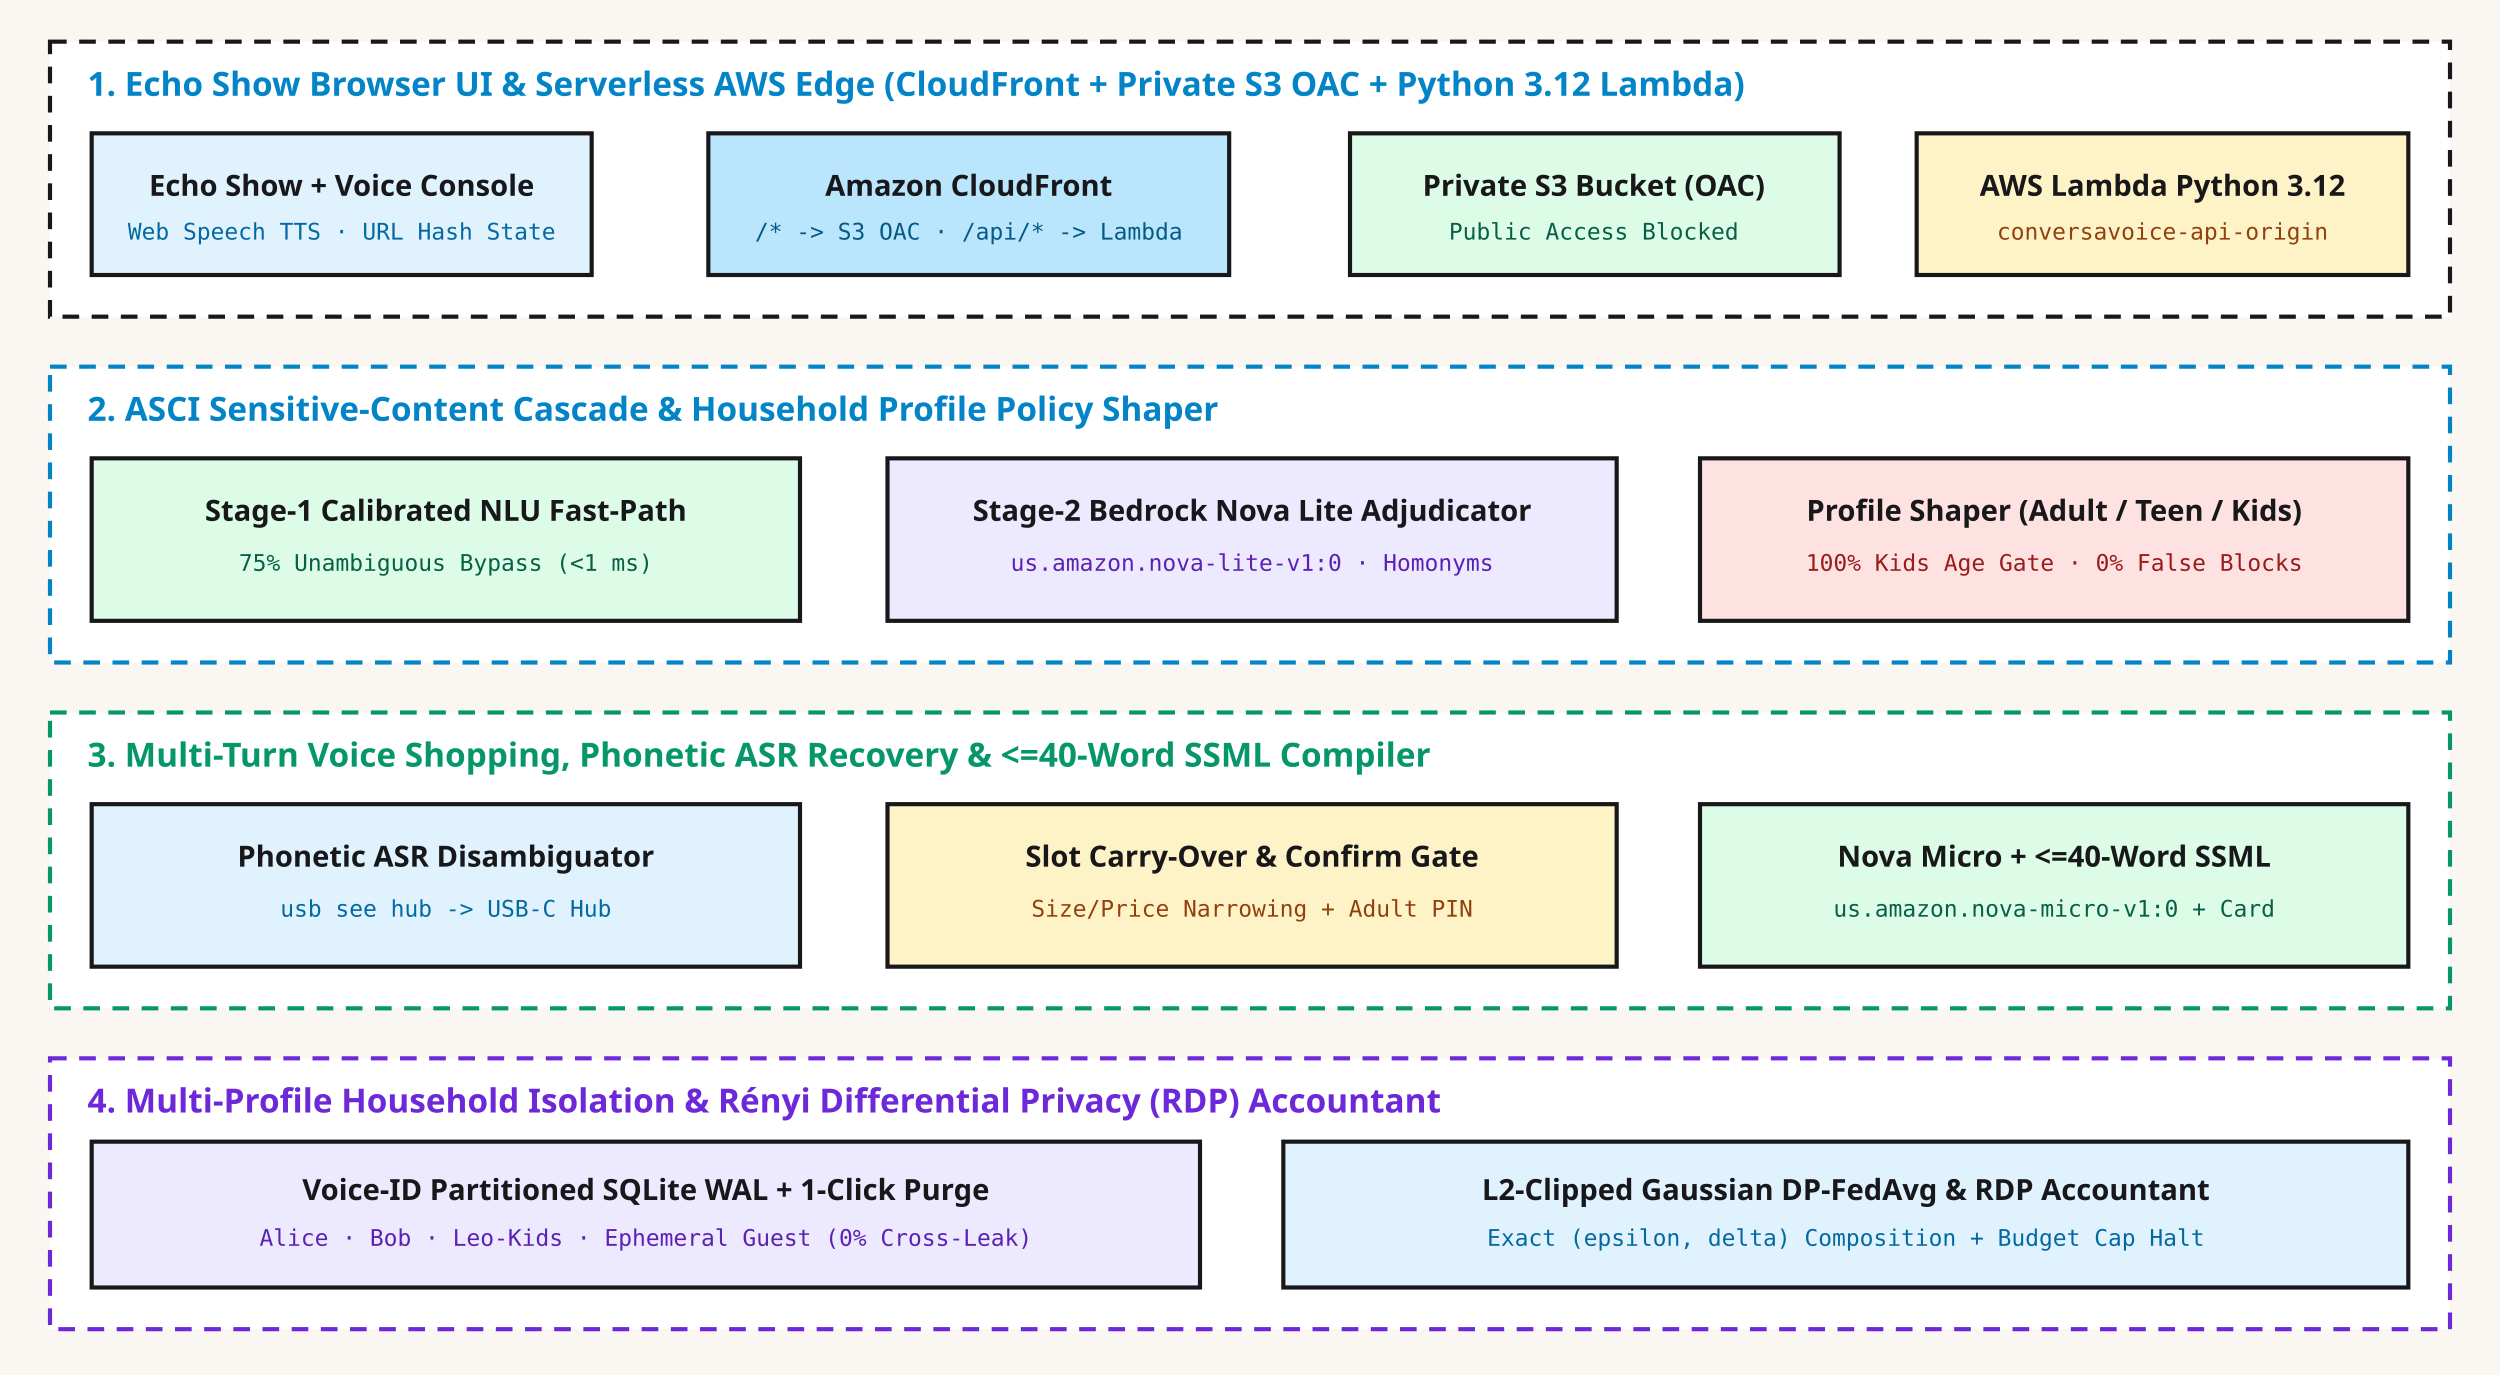
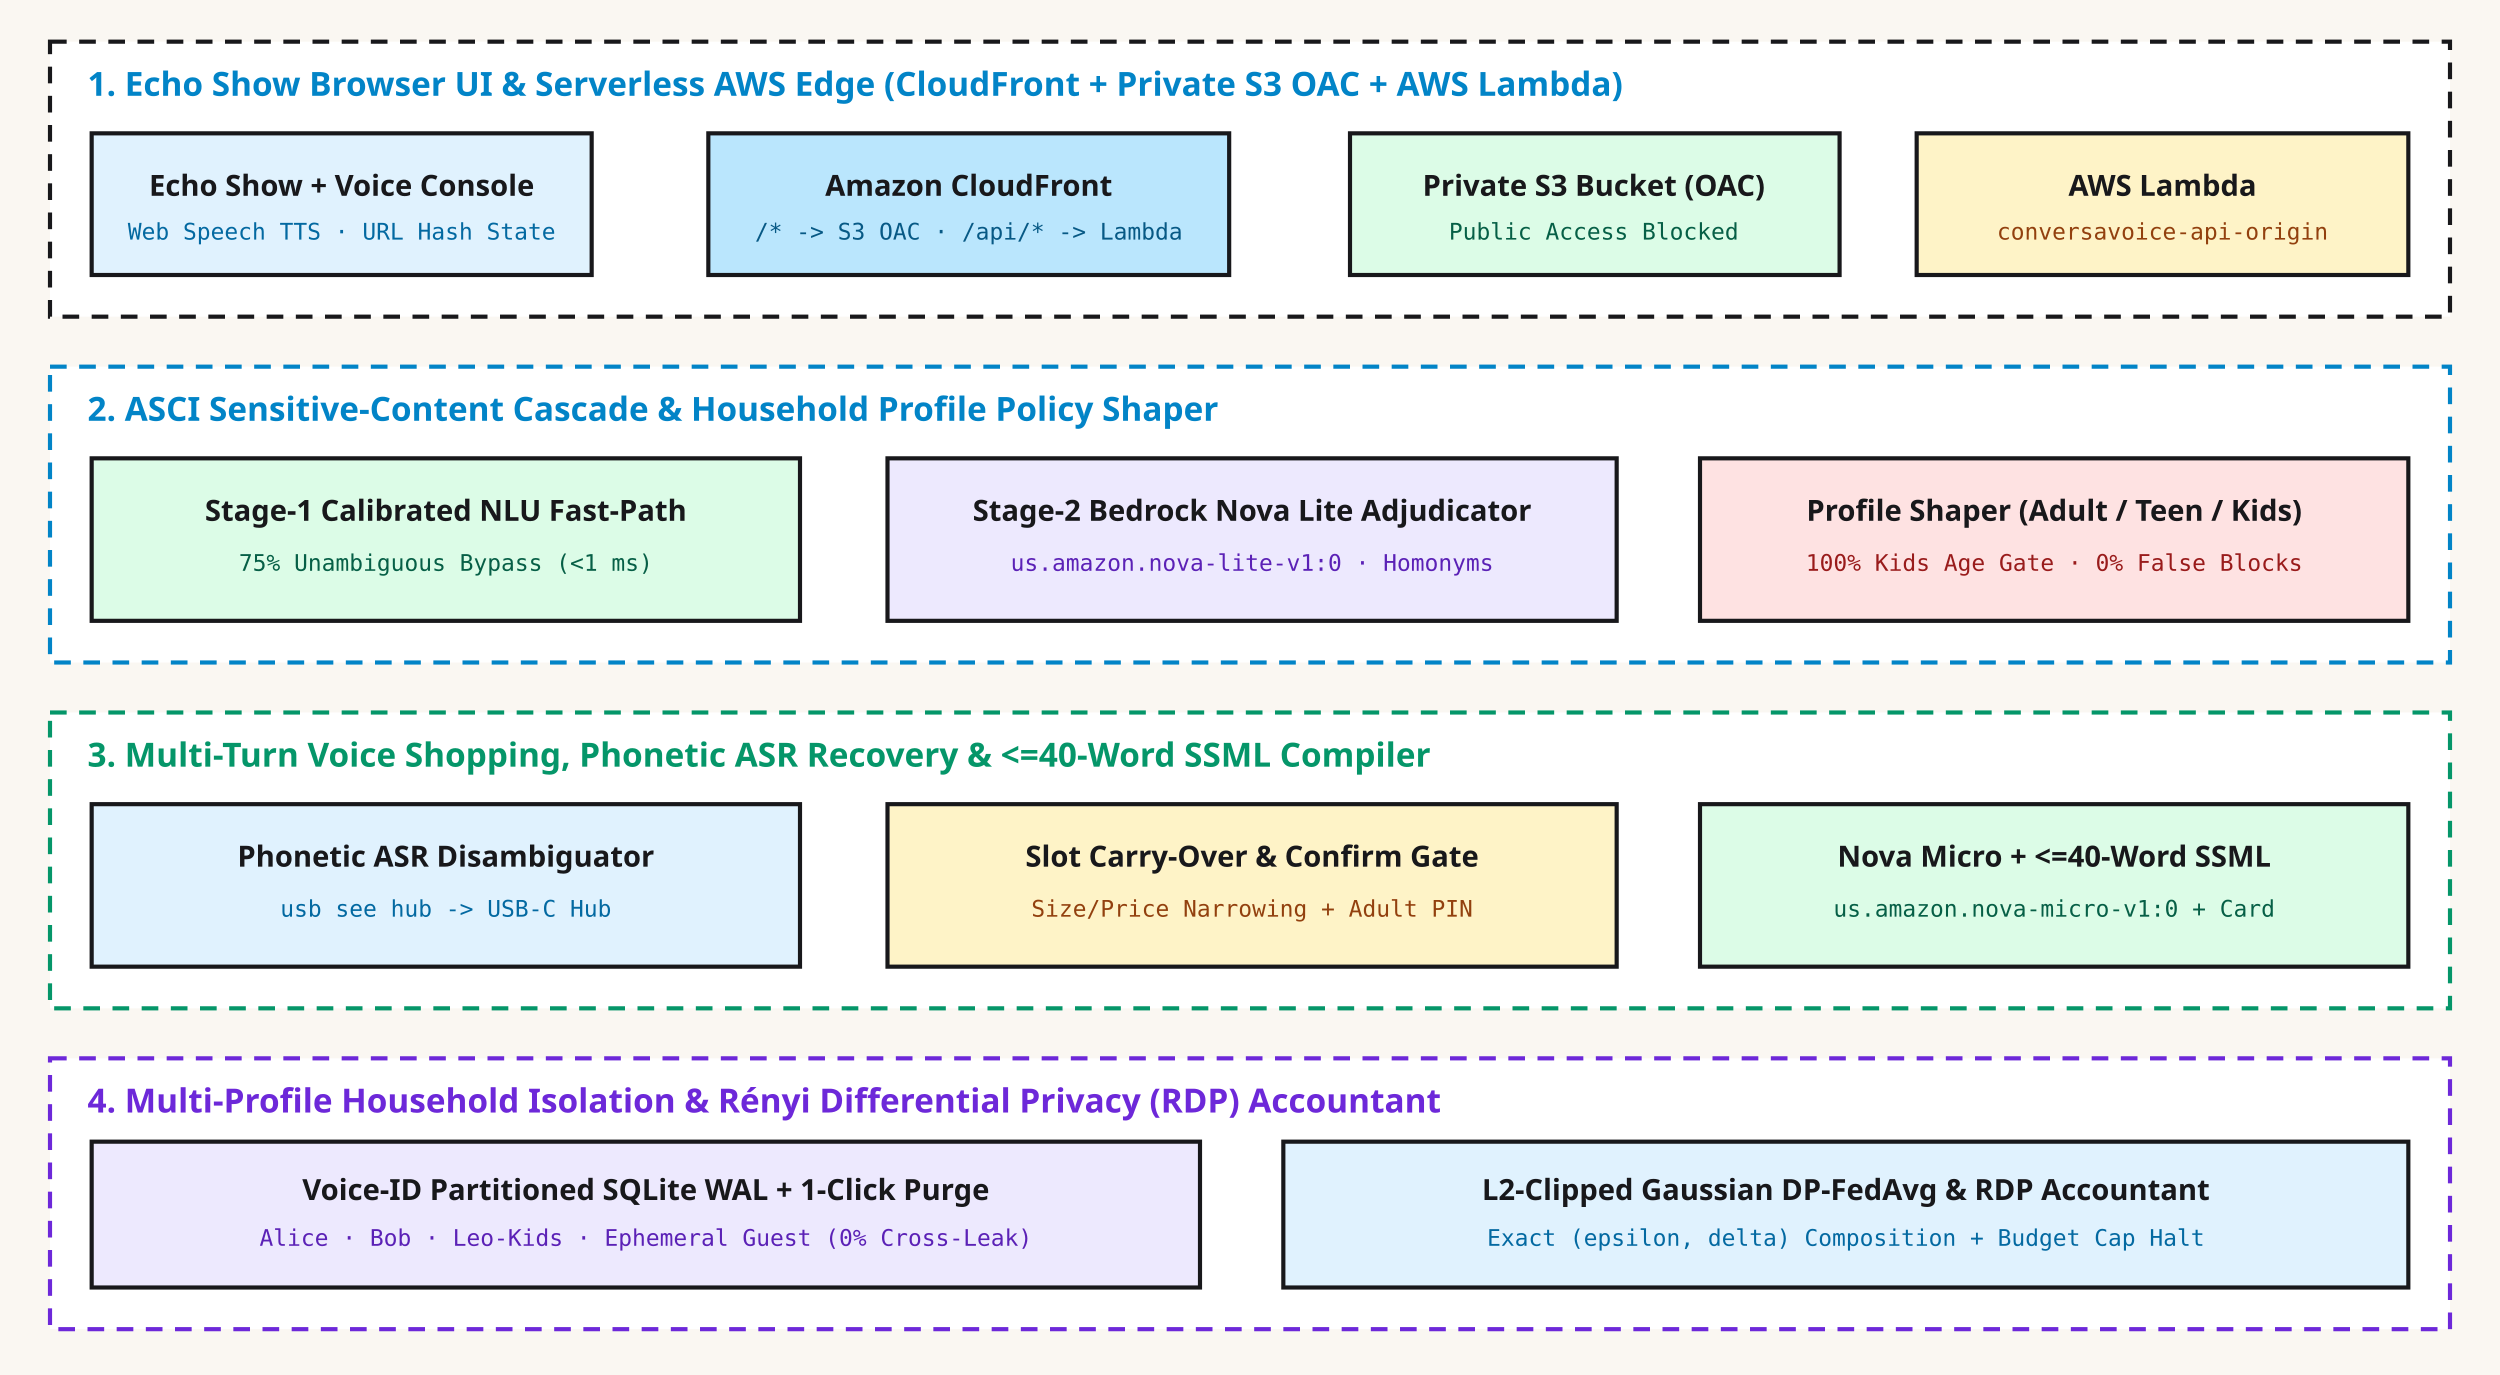
<svg xmlns="http://www.w3.org/2000/svg" viewBox="0 0 1200 660" role="img" aria-label="ConversaVoice System Architecture">
  <rect width="1200" height="660" fill="#FAF7F2" />
  <rect x="24" y="20" width="1152" height="132" fill="#FFFFFF" stroke="#18181B" stroke-width="2" stroke-dasharray="8 6" />
-   <text x="42" y="46" font-family="sans-serif" font-size="16" font-weight="800" fill="#0284C7">1. Echo Show Browser UI &amp; Serverless AWS Edge (CloudFront + Private S3 OAC + Python 3.12 Lambda)</text>
+   <text x="42" y="46" font-family="sans-serif" font-size="16" font-weight="800" fill="#0284C7">1. Echo Show Browser UI &amp; Serverless AWS Edge (CloudFront + Private S3 OAC + AWS Lambda)</text>
  <rect x="44" y="64" width="240" height="68" fill="#E0F2FE" stroke="#18181B" stroke-width="2" />
  <text x="164" y="94" text-anchor="middle" font-family="sans-serif" font-size="14" font-weight="700" fill="#18181B">Echo Show + Voice Console</text>
  <text x="164" y="115" text-anchor="middle" font-family="monospace" font-size="11" fill="#0369A1">Web Speech TTS · URL Hash State</text>
  <rect x="340" y="64" width="250" height="68" fill="#BAE6FD" stroke="#18181B" stroke-width="2" />
  <text x="465" y="94" text-anchor="middle" font-family="sans-serif" font-size="14" font-weight="700" fill="#18181B">Amazon CloudFront</text>
  <text x="465" y="115" text-anchor="middle" font-family="monospace" font-size="11" fill="#075985">/* -&gt; S3 OAC · /api/* -&gt; Lambda</text>
  <rect x="648" y="64" width="235" height="68" fill="#DCFCE7" stroke="#18181B" stroke-width="2" />
  <text x="765" y="94" text-anchor="middle" font-family="sans-serif" font-size="14" font-weight="700" fill="#18181B">Private S3 Bucket (OAC)</text>
  <text x="765" y="115" text-anchor="middle" font-family="monospace" font-size="11" fill="#065F46">Public Access Blocked</text>
  <rect x="920" y="64" width="236" height="68" fill="#FEF3C7" stroke="#18181B" stroke-width="2" />
-   <text x="1038" y="94" text-anchor="middle" font-family="sans-serif" font-size="14" font-weight="700" fill="#18181B">AWS Lambda Python 3.12</text>
+   <text x="1038" y="94" text-anchor="middle" font-family="sans-serif" font-size="14" font-weight="700" fill="#18181B">AWS Lambda</text>
  <text x="1038" y="115" text-anchor="middle" font-family="monospace" font-size="11" fill="#92400E">conversavoice-api-origin</text>
  <rect x="24" y="176" width="1152" height="142" fill="#FFFFFF" stroke="#0284C7" stroke-width="2" stroke-dasharray="8 6" />
  <text x="42" y="202" font-family="sans-serif" font-size="16" font-weight="800" fill="#0284C7">2. ASCI Sensitive-Content Cascade &amp; Household Profile Policy Shaper</text>
  <rect x="44" y="220" width="340" height="78" fill="#DCFCE7" stroke="#18181B" stroke-width="2" />
  <text x="214" y="250" text-anchor="middle" font-family="sans-serif" font-size="14" font-weight="700" fill="#18181B">Stage-1 Calibrated NLU Fast-Path</text>
  <text x="214" y="274" text-anchor="middle" font-family="monospace" font-size="11" fill="#065F46">75% Unambiguous Bypass (&lt;1 ms)</text>
  <rect x="426" y="220" width="350" height="78" fill="#EDE9FE" stroke="#18181B" stroke-width="2" />
  <text x="601" y="250" text-anchor="middle" font-family="sans-serif" font-size="14" font-weight="700" fill="#18181B">Stage-2 Bedrock Nova Lite Adjudicator</text>
  <text x="601" y="274" text-anchor="middle" font-family="monospace" font-size="11" fill="#5B21B6">us.amazon.nova-lite-v1:0 · Homonyms</text>
  <rect x="816" y="220" width="340" height="78" fill="#FEE2E2" stroke="#18181B" stroke-width="2" />
  <text x="986" y="250" text-anchor="middle" font-family="sans-serif" font-size="14" font-weight="700" fill="#18181B">Profile Shaper (Adult / Teen / Kids)</text>
  <text x="986" y="274" text-anchor="middle" font-family="monospace" font-size="11" fill="#991B1B">100% Kids Age Gate · 0% False Blocks</text>
  <rect x="24" y="342" width="1152" height="142" fill="#FFFFFF" stroke="#059669" stroke-width="2" stroke-dasharray="8 6" />
  <text x="42" y="368" font-family="sans-serif" font-size="16" font-weight="800" fill="#059669">3. Multi-Turn Voice Shopping, Phonetic ASR Recovery &amp; &lt;=40-Word SSML Compiler</text>
  <rect x="44" y="386" width="340" height="78" fill="#E0F2FE" stroke="#18181B" stroke-width="2" />
  <text x="214" y="416" text-anchor="middle" font-family="sans-serif" font-size="14" font-weight="700" fill="#18181B">Phonetic ASR Disambiguator</text>
  <text x="214" y="440" text-anchor="middle" font-family="monospace" font-size="11" fill="#0369A1">usb see hub -&gt; USB-C Hub</text>
  <rect x="426" y="386" width="350" height="78" fill="#FEF3C7" stroke="#18181B" stroke-width="2" />
  <text x="601" y="416" text-anchor="middle" font-family="sans-serif" font-size="14" font-weight="700" fill="#18181B">Slot Carry-Over &amp; Confirm Gate</text>
  <text x="601" y="440" text-anchor="middle" font-family="monospace" font-size="11" fill="#92400E">Size/Price Narrowing + Adult PIN</text>
  <rect x="816" y="386" width="340" height="78" fill="#DCFCE7" stroke="#18181B" stroke-width="2" />
  <text x="986" y="416" text-anchor="middle" font-family="sans-serif" font-size="14" font-weight="700" fill="#18181B">Nova Micro + &lt;=40-Word SSML</text>
  <text x="986" y="440" text-anchor="middle" font-family="monospace" font-size="11" fill="#065F46">us.amazon.nova-micro-v1:0 + Card</text>
  <rect x="24" y="508" width="1152" height="130" fill="#FFFFFF" stroke="#6D28D9" stroke-width="2" stroke-dasharray="8 6" />
  <text x="42" y="534" font-family="sans-serif" font-size="16" font-weight="800" fill="#6D28D9">4. Multi-Profile Household Isolation &amp; Rényi Differential Privacy (RDP) Accountant</text>
  <rect x="44" y="548" width="532" height="70" fill="#EDE9FE" stroke="#18181B" stroke-width="2" />
  <text x="310" y="576" text-anchor="middle" font-family="sans-serif" font-size="14" font-weight="700" fill="#18181B">Voice-ID Partitioned SQLite WAL + 1-Click Purge</text>
  <text x="310" y="598" text-anchor="middle" font-family="monospace" font-size="11" fill="#5B21B6">Alice · Bob · Leo-Kids · Ephemeral Guest (0% Cross-Leak)</text>
  <rect x="616" y="548" width="540" height="70" fill="#E0F2FE" stroke="#18181B" stroke-width="2" />
  <text x="886" y="576" text-anchor="middle" font-family="sans-serif" font-size="14" font-weight="700" fill="#18181B">L2-Clipped Gaussian DP-FedAvg &amp; RDP Accountant</text>
  <text x="886" y="598" text-anchor="middle" font-family="monospace" font-size="11" fill="#0369A1">Exact (epsilon, delta) Composition + Budget Cap Halt</text>
</svg>
